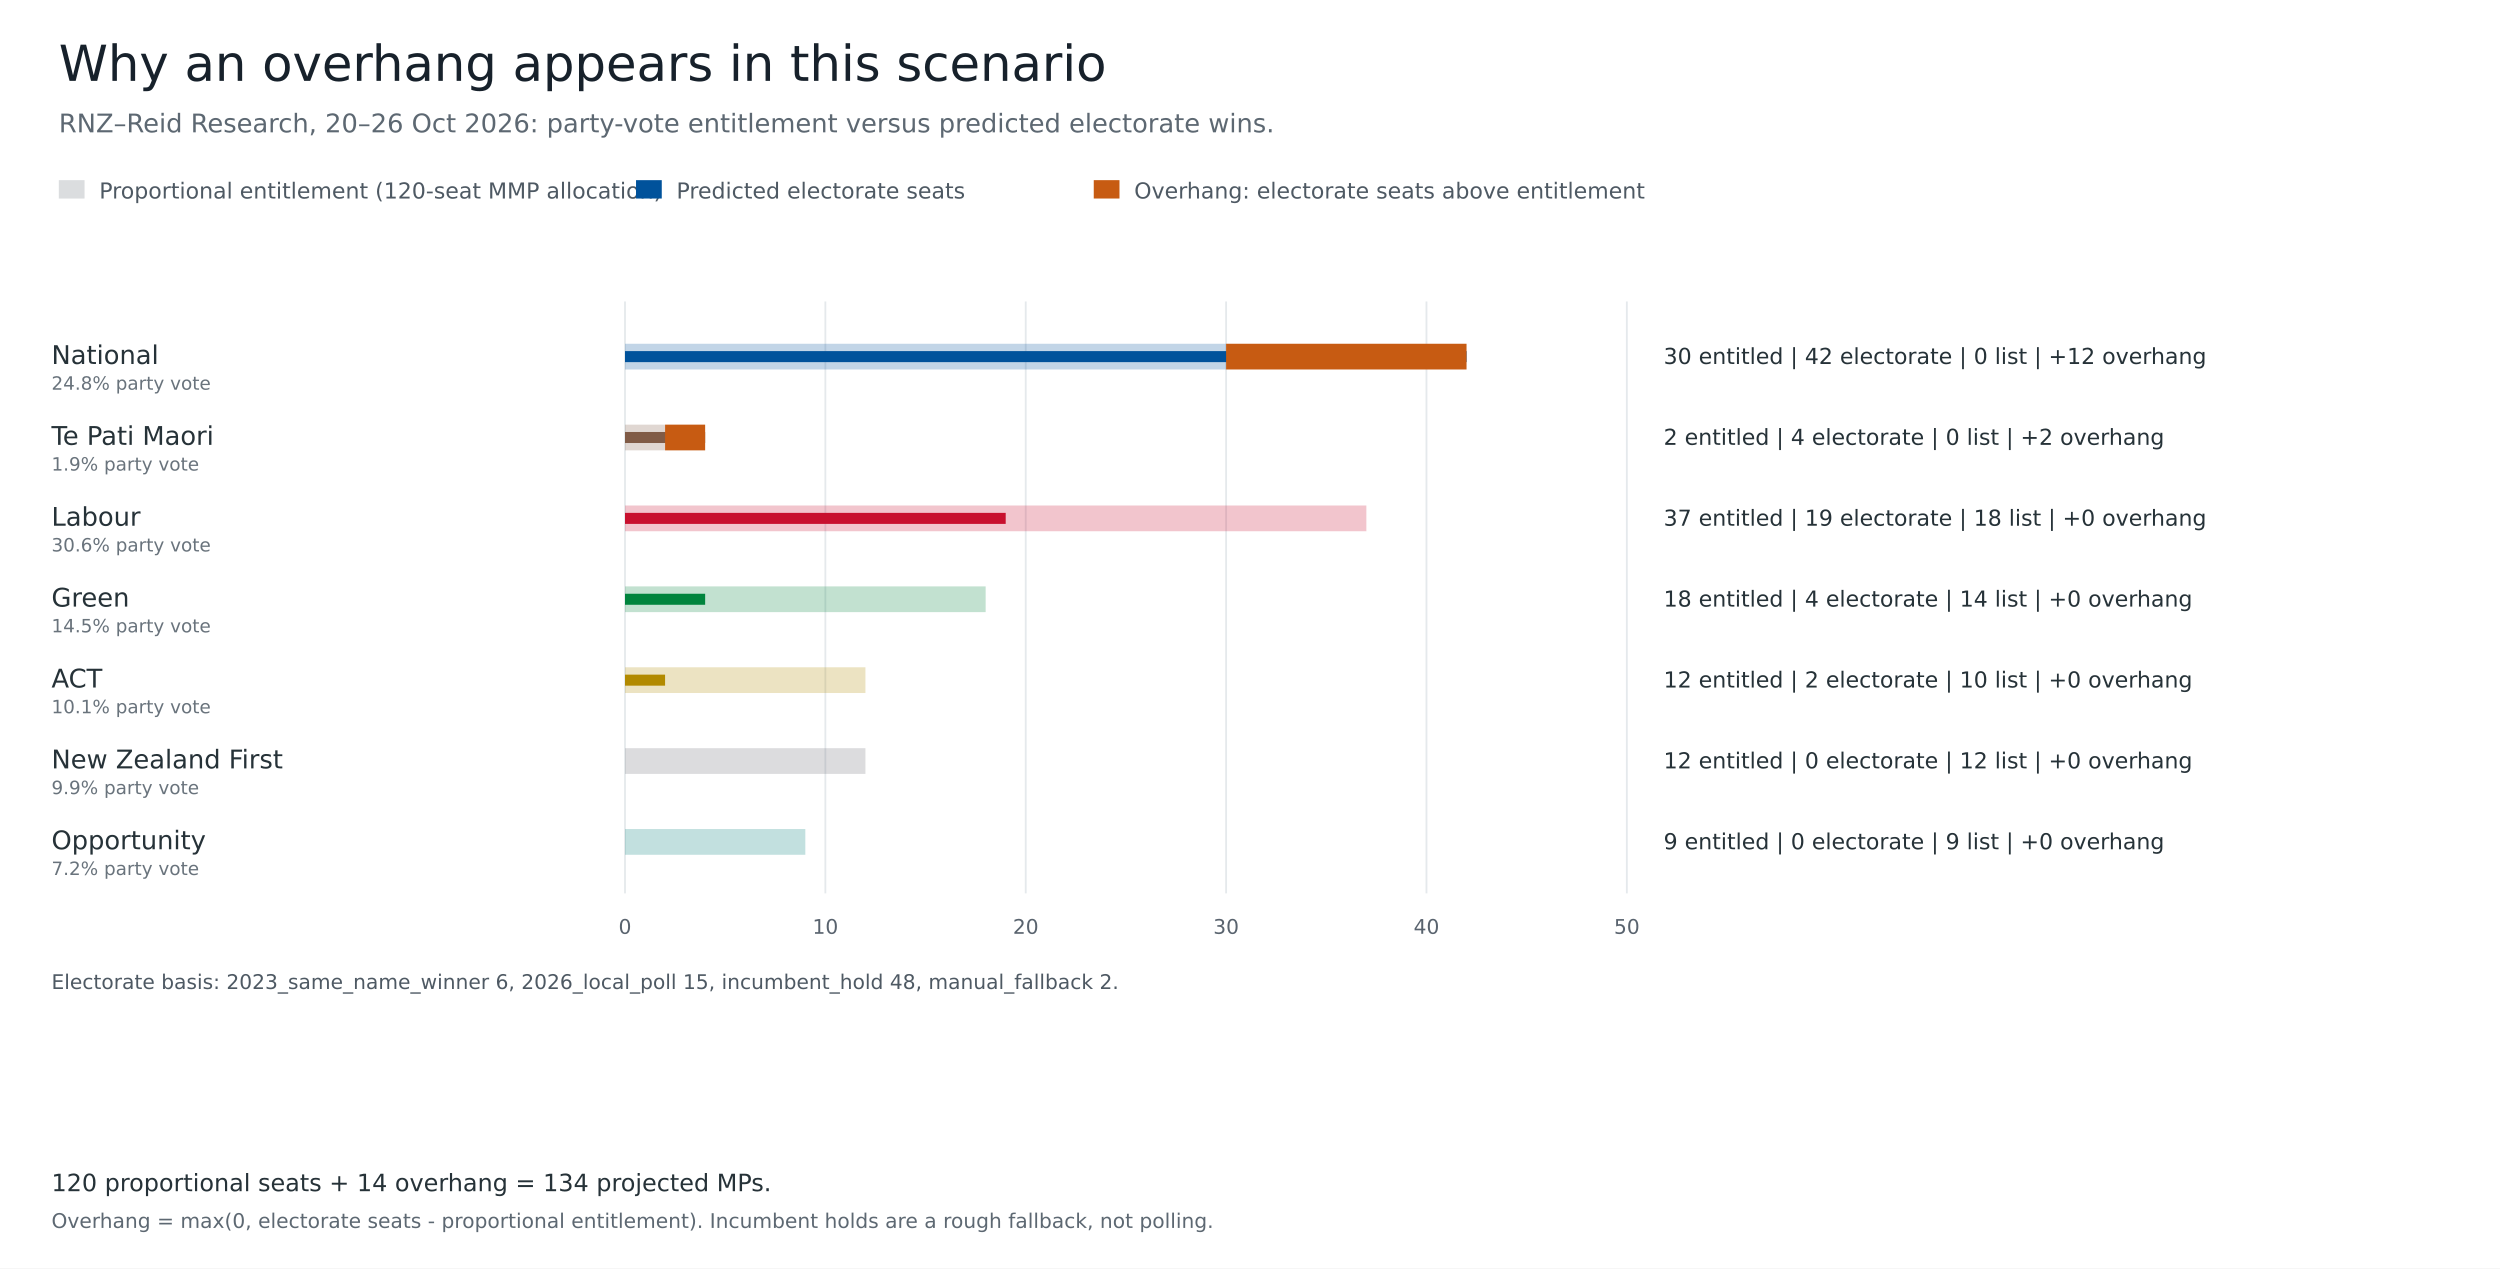
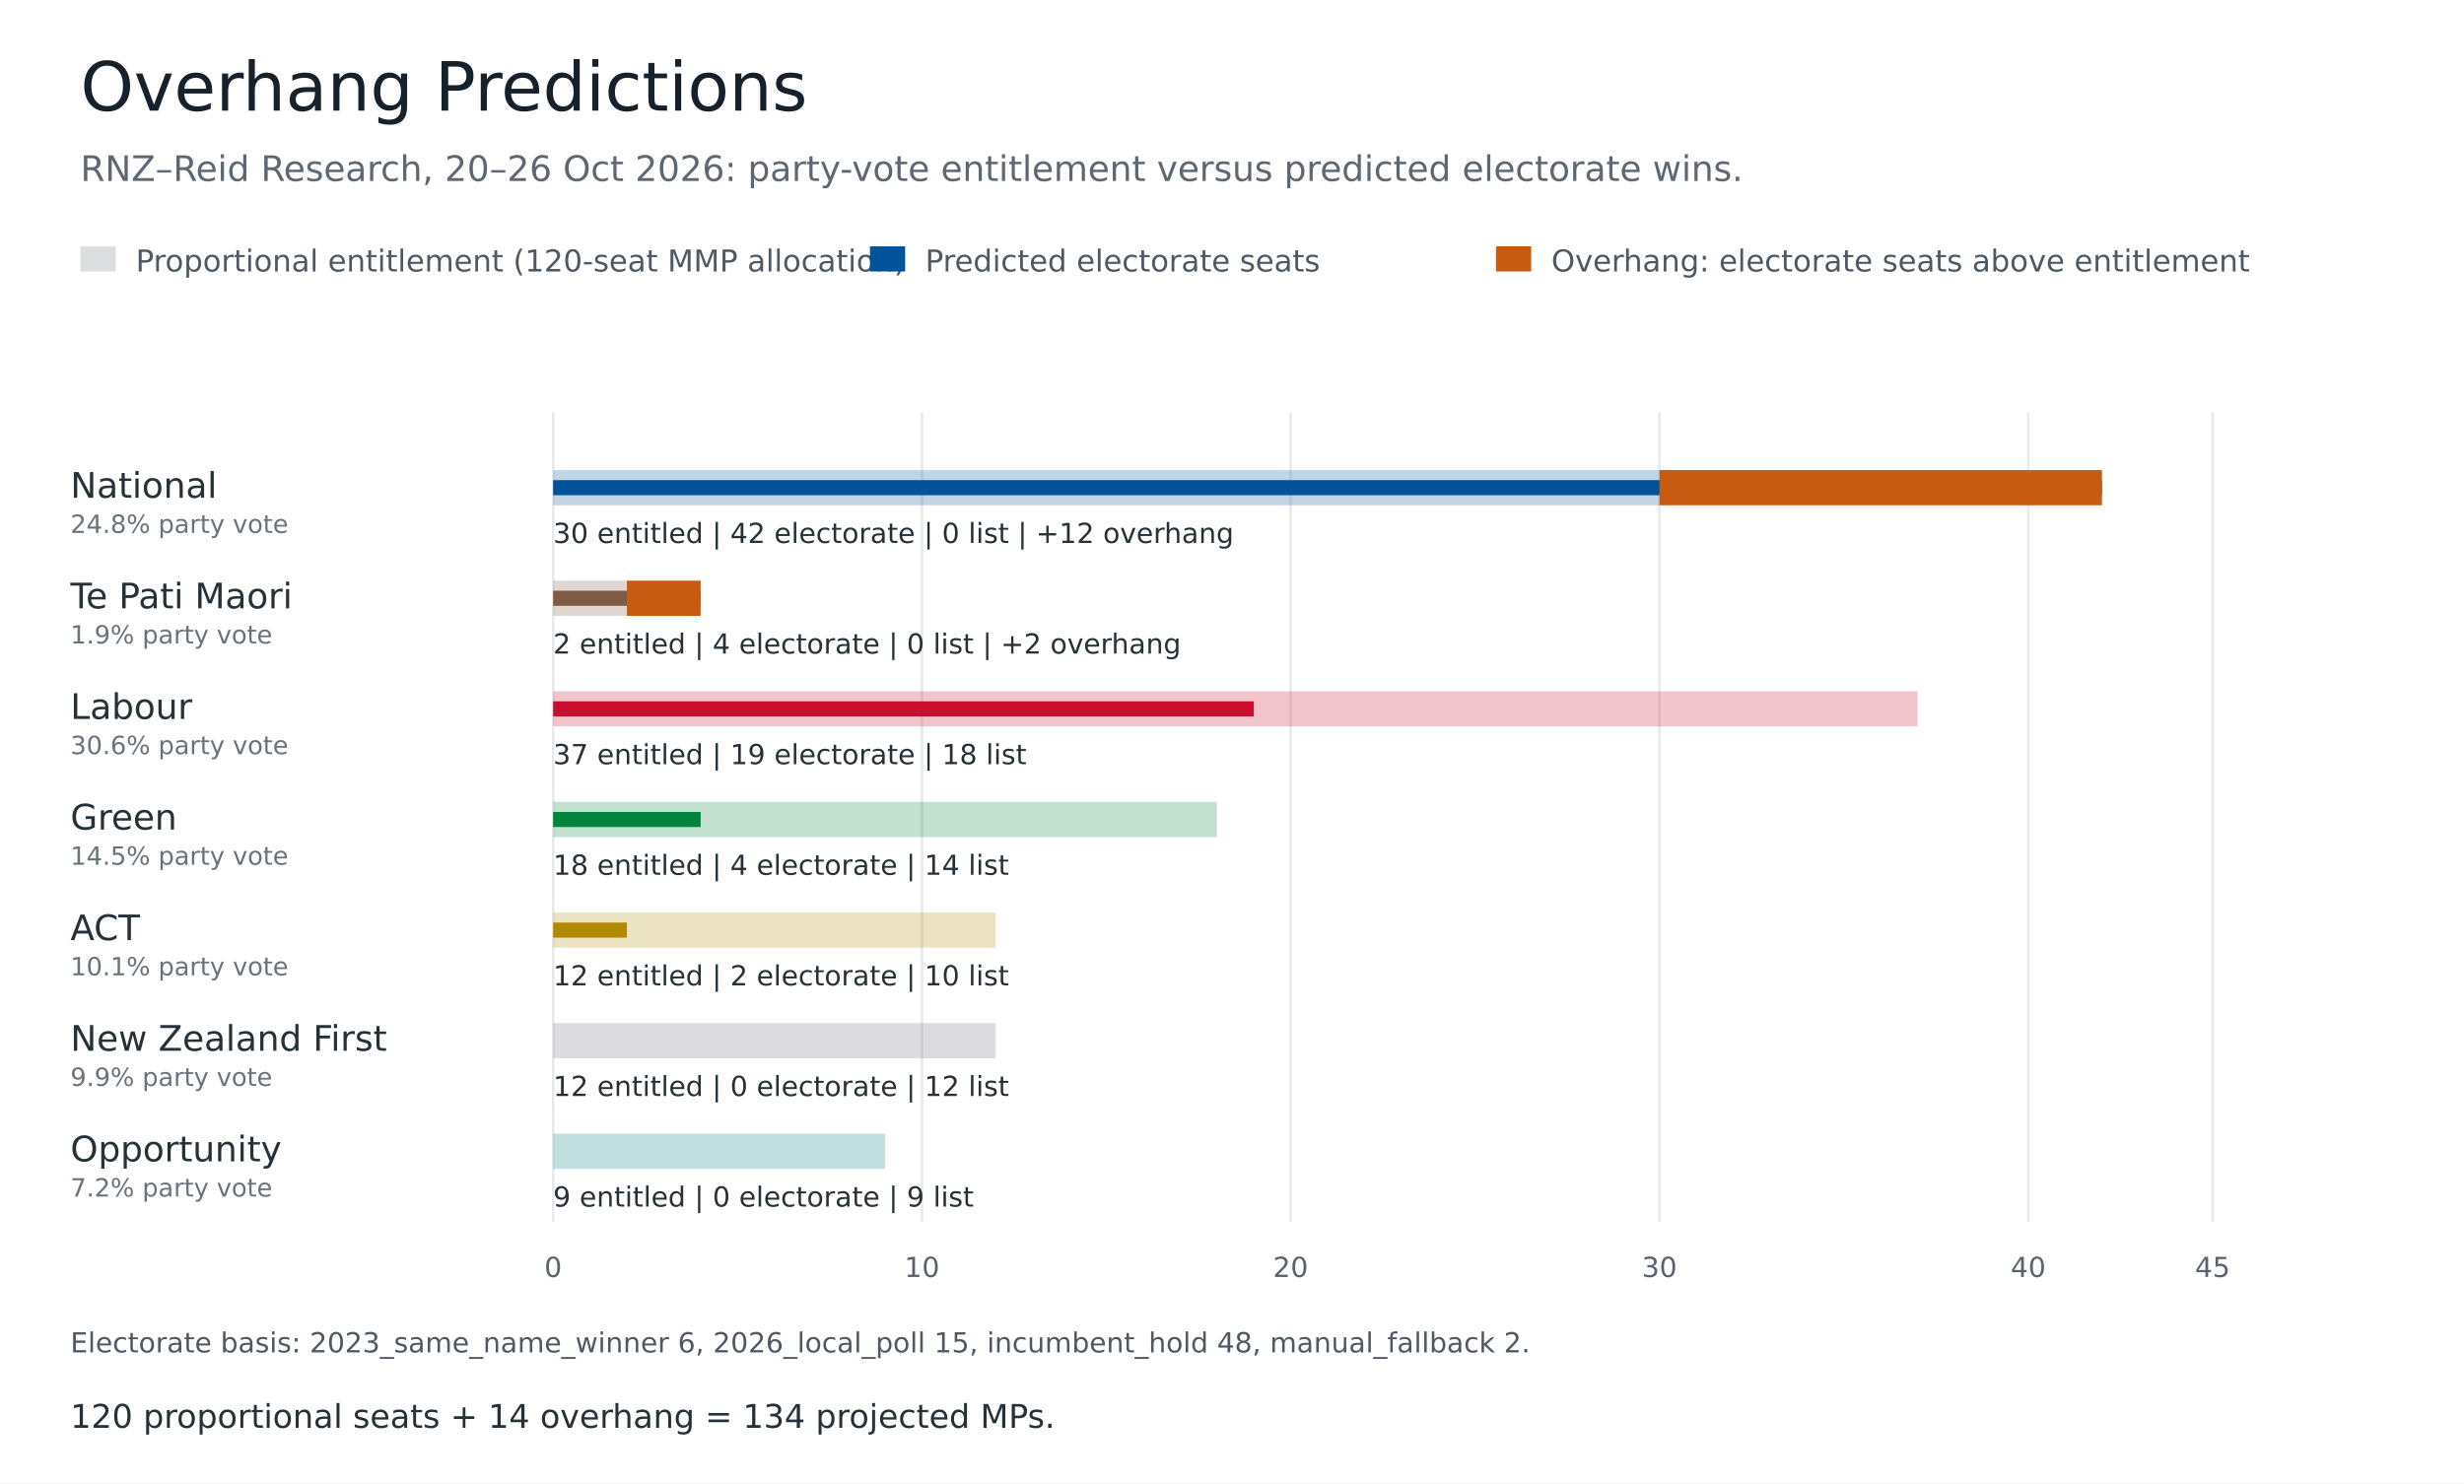
- <svg xmlns="http://www.w3.org/2000/svg" width="1360" height="690" viewBox="0 0 1360 690">
+ <svg xmlns="http://www.w3.org/2000/svg" width="980" height="590" viewBox="0 0 980 590">
  <rect width="100%" height="100%" fill="#FFFFFF" />
-   <text x="32" y="44" font-family="DejaVu Sans, sans-serif" font-size="27" fill="#17212B" text-anchor="start">Why an overhang appears in this scenario</text>
+   <text x="32" y="44" font-family="DejaVu Sans, sans-serif" font-size="27" fill="#17212B" text-anchor="start">Overhang Predictions</text>
  <text x="32" y="72" font-family="DejaVu Sans, sans-serif" font-size="14" fill="#5D6872" text-anchor="start">RNZ–Reid Research, 20–26 Oct 2026: party-vote entitlement versus predicted electorate wins.</text>
  <rect x="32" y="98" width="14" height="10" fill="#69737C" fill-opacity="0.24" />
  <text x="54" y="108" font-family="DejaVu Sans, sans-serif" font-size="12" fill="#4E5963" text-anchor="start">Proportional entitlement (120-seat MMP allocation)</text>
  <rect x="346" y="98" width="14" height="10" fill="#00529B" />
  <text x="368" y="108" font-family="DejaVu Sans, sans-serif" font-size="12" fill="#4E5963" text-anchor="start">Predicted electorate seats</text>
  <rect x="595" y="98" width="14" height="10" fill="#C75B12" />
  <text x="617" y="108" font-family="DejaVu Sans, sans-serif" font-size="12" fill="#4E5963" text-anchor="start">Overhang: electorate seats above entitlement</text>
-   <line x1="340.0" y1="164" x2="340.0" y2="486" stroke="#E5E9EC" stroke-width="1" />
-   <text x="340.0" y="508" font-family="DejaVu Sans, sans-serif" font-size="11" fill="#59636E" text-anchor="middle">0</text>
-   <line x1="449.0" y1="164" x2="449.0" y2="486" stroke="#E5E9EC" stroke-width="1" />
-   <text x="449.0" y="508" font-family="DejaVu Sans, sans-serif" font-size="11" fill="#59636E" text-anchor="middle">10</text>
-   <line x1="558.0" y1="164" x2="558.0" y2="486" stroke="#E5E9EC" stroke-width="1" />
-   <text x="558.0" y="508" font-family="DejaVu Sans, sans-serif" font-size="11" fill="#59636E" text-anchor="middle">20</text>
-   <line x1="667.0" y1="164" x2="667.0" y2="486" stroke="#E5E9EC" stroke-width="1" />
-   <text x="667.0" y="508" font-family="DejaVu Sans, sans-serif" font-size="11" fill="#59636E" text-anchor="middle">30</text>
-   <line x1="776.0" y1="164" x2="776.0" y2="486" stroke="#E5E9EC" stroke-width="1" />
-   <text x="776.0" y="508" font-family="DejaVu Sans, sans-serif" font-size="11" fill="#59636E" text-anchor="middle">40</text>
-   <line x1="885.0" y1="164" x2="885.0" y2="486" stroke="#E5E9EC" stroke-width="1" />
-   <text x="885.0" y="508" font-family="DejaVu Sans, sans-serif" font-size="11" fill="#59636E" text-anchor="middle">50</text>
+   <line x1="220.0" y1="164" x2="220.0" y2="486" stroke="#E5E9EC" stroke-width="1" />
+   <text x="220.0" y="508" font-family="DejaVu Sans, sans-serif" font-size="11" fill="#59636E" text-anchor="middle">0</text>
+   <line x1="366.7" y1="164" x2="366.7" y2="486" stroke="#E5E9EC" stroke-width="1" />
+   <text x="366.7" y="508" font-family="DejaVu Sans, sans-serif" font-size="11" fill="#59636E" text-anchor="middle">10</text>
+   <line x1="513.3" y1="164" x2="513.3" y2="486" stroke="#E5E9EC" stroke-width="1" />
+   <text x="513.3" y="508" font-family="DejaVu Sans, sans-serif" font-size="11" fill="#59636E" text-anchor="middle">20</text>
+   <line x1="660.0" y1="164" x2="660.0" y2="486" stroke="#E5E9EC" stroke-width="1" />
+   <text x="660.0" y="508" font-family="DejaVu Sans, sans-serif" font-size="11" fill="#59636E" text-anchor="middle">30</text>
+   <line x1="806.7" y1="164" x2="806.7" y2="486" stroke="#E5E9EC" stroke-width="1" />
+   <text x="806.7" y="508" font-family="DejaVu Sans, sans-serif" font-size="11" fill="#59636E" text-anchor="middle">40</text>
+   <line x1="880.0" y1="164" x2="880.0" y2="486" stroke="#E5E9EC" stroke-width="1" />
+   <text x="880.0" y="508" font-family="DejaVu Sans, sans-serif" font-size="11" fill="#59636E" text-anchor="middle">45</text>
  <text x="28" y="198" font-family="DejaVu Sans, sans-serif" font-size="14" fill="#263238" text-anchor="start">National</text>
  <text x="28" y="212" font-family="DejaVu Sans, sans-serif" font-size="10" fill="#69737C" text-anchor="start">24.8% party vote</text>
-   <rect x="340" y="187" width="327.00" height="14" fill="#00529B" fill-opacity="0.24" />
-   <rect x="340" y="191" width="457.80" height="6" fill="#00529B" />
-   <rect x="667.00" y="187" width="130.80" height="14" fill="#C75B12" />
-   <text x="905" y="198" font-family="DejaVu Sans, sans-serif" font-size="12" fill="#263238" text-anchor="start">30 entitled  |  42 electorate  |  0 list  |  +12 overhang</text>
+   <rect x="220" y="187" width="440.00" height="14" fill="#00529B" fill-opacity="0.24" />
+   <rect x="220" y="191" width="616.00" height="6" fill="#00529B" />
+   <rect x="660.00" y="187" width="176.00" height="14" fill="#C75B12" />
+   <text x="220" y="216" font-family="DejaVu Sans, sans-serif" font-size="11" fill="#263238" text-anchor="start">30 entitled  |  42 electorate  |  0 list  |  +12 overhang</text>
  <text x="28" y="242" font-family="DejaVu Sans, sans-serif" font-size="14" fill="#263238" text-anchor="start">Te Pati Maori</text>
  <text x="28" y="256" font-family="DejaVu Sans, sans-serif" font-size="10" fill="#69737C" text-anchor="start">1.9% party vote</text>
-   <rect x="340" y="231" width="21.80" height="14" fill="#805B46" fill-opacity="0.24" />
-   <rect x="340" y="235" width="43.60" height="6" fill="#805B46" />
-   <rect x="361.80" y="231" width="21.80" height="14" fill="#C75B12" />
-   <text x="905" y="242" font-family="DejaVu Sans, sans-serif" font-size="12" fill="#263238" text-anchor="start">2 entitled  |  4 electorate  |  0 list  |  +2 overhang</text>
+   <rect x="220" y="231" width="29.33" height="14" fill="#805B46" fill-opacity="0.24" />
+   <rect x="220" y="235" width="58.67" height="6" fill="#805B46" />
+   <rect x="249.33" y="231" width="29.33" height="14" fill="#C75B12" />
+   <text x="220" y="260" font-family="DejaVu Sans, sans-serif" font-size="11" fill="#263238" text-anchor="start">2 entitled  |  4 electorate  |  0 list  |  +2 overhang</text>
  <text x="28" y="286" font-family="DejaVu Sans, sans-serif" font-size="14" fill="#263238" text-anchor="start">Labour</text>
  <text x="28" y="300" font-family="DejaVu Sans, sans-serif" font-size="10" fill="#69737C" text-anchor="start">30.6% party vote</text>
-   <rect x="340" y="275" width="403.30" height="14" fill="#C8102E" fill-opacity="0.24" />
-   <rect x="340" y="279" width="207.10" height="6" fill="#C8102E" />
-   <text x="905" y="286" font-family="DejaVu Sans, sans-serif" font-size="12" fill="#263238" text-anchor="start">37 entitled  |  19 electorate  |  18 list  |  +0 overhang</text>
+   <rect x="220" y="275" width="542.67" height="14" fill="#C8102E" fill-opacity="0.24" />
+   <rect x="220" y="279" width="278.67" height="6" fill="#C8102E" />
+   <text x="220" y="304" font-family="DejaVu Sans, sans-serif" font-size="11" fill="#263238" text-anchor="start">37 entitled  |  19 electorate  |  18 list</text>
  <text x="28" y="330" font-family="DejaVu Sans, sans-serif" font-size="14" fill="#263238" text-anchor="start">Green</text>
  <text x="28" y="344" font-family="DejaVu Sans, sans-serif" font-size="10" fill="#69737C" text-anchor="start">14.5% party vote</text>
-   <rect x="340" y="319" width="196.20" height="14" fill="#00843D" fill-opacity="0.24" />
-   <rect x="340" y="323" width="43.60" height="6" fill="#00843D" />
-   <text x="905" y="330" font-family="DejaVu Sans, sans-serif" font-size="12" fill="#263238" text-anchor="start">18 entitled  |  4 electorate  |  14 list  |  +0 overhang</text>
+   <rect x="220" y="319" width="264.00" height="14" fill="#00843D" fill-opacity="0.24" />
+   <rect x="220" y="323" width="58.67" height="6" fill="#00843D" />
+   <text x="220" y="348" font-family="DejaVu Sans, sans-serif" font-size="11" fill="#263238" text-anchor="start">18 entitled  |  4 electorate  |  14 list</text>
  <text x="28" y="374" font-family="DejaVu Sans, sans-serif" font-size="14" fill="#263238" text-anchor="start">ACT</text>
  <text x="28" y="388" font-family="DejaVu Sans, sans-serif" font-size="10" fill="#69737C" text-anchor="start">10.1% party vote</text>
-   <rect x="340" y="363" width="130.80" height="14" fill="#B28A00" fill-opacity="0.24" />
-   <rect x="340" y="367" width="21.80" height="6" fill="#B28A00" />
-   <text x="905" y="374" font-family="DejaVu Sans, sans-serif" font-size="12" fill="#263238" text-anchor="start">12 entitled  |  2 electorate  |  10 list  |  +0 overhang</text>
+   <rect x="220" y="363" width="176.00" height="14" fill="#B28A00" fill-opacity="0.24" />
+   <rect x="220" y="367" width="29.33" height="6" fill="#B28A00" />
+   <text x="220" y="392" font-family="DejaVu Sans, sans-serif" font-size="11" fill="#263238" text-anchor="start">12 entitled  |  2 electorate  |  10 list</text>
  <text x="28" y="418" font-family="DejaVu Sans, sans-serif" font-size="14" fill="#263238" text-anchor="start">New Zealand First</text>
  <text x="28" y="432" font-family="DejaVu Sans, sans-serif" font-size="10" fill="#69737C" text-anchor="start">9.9% party vote</text>
-   <rect x="340" y="407" width="130.80" height="14" fill="#6D7075" fill-opacity="0.24" />
-   <text x="905" y="418" font-family="DejaVu Sans, sans-serif" font-size="12" fill="#263238" text-anchor="start">12 entitled  |  0 electorate  |  12 list  |  +0 overhang</text>
+   <rect x="220" y="407" width="176.00" height="14" fill="#6D7075" fill-opacity="0.24" />
+   <text x="220" y="436" font-family="DejaVu Sans, sans-serif" font-size="11" fill="#263238" text-anchor="start">12 entitled  |  0 electorate  |  12 list</text>
  <text x="28" y="462" font-family="DejaVu Sans, sans-serif" font-size="14" fill="#263238" text-anchor="start">Opportunity</text>
  <text x="28" y="476" font-family="DejaVu Sans, sans-serif" font-size="10" fill="#69737C" text-anchor="start">7.2% party vote</text>
-   <rect x="340" y="451" width="98.10" height="14" fill="#007F7B" fill-opacity="0.24" />
-   <text x="905" y="462" font-family="DejaVu Sans, sans-serif" font-size="12" fill="#263238" text-anchor="start">9 entitled  |  0 electorate  |  9 list  |  +0 overhang</text>
+   <rect x="220" y="451" width="132.00" height="14" fill="#007F7B" fill-opacity="0.24" />
+   <text x="220" y="480" font-family="DejaVu Sans, sans-serif" font-size="11" fill="#263238" text-anchor="start">9 entitled  |  0 electorate  |  9 list</text>
  <text x="28" y="538" font-family="DejaVu Sans, sans-serif" font-size="11" fill="#4E5963" text-anchor="start">Electorate basis: 2023_same_name_winner 6, 2026_local_poll 15, incumbent_hold 48, manual_fallback 2.</text>
-   <text x="28" y="648" font-family="DejaVu Sans, sans-serif" font-size="13" fill="#263238" text-anchor="start">120 proportional seats + 14 overhang = 134 projected MPs.</text>
-   <text x="28" y="668" font-family="DejaVu Sans, sans-serif" font-size="11" fill="#5D6872" text-anchor="start">Overhang = max(0, electorate seats - proportional entitlement). Incumbent holds are a rough fallback, not polling.</text>
+   <text x="28" y="568" font-family="DejaVu Sans, sans-serif" font-size="13" fill="#263238" text-anchor="start">120 proportional seats + 14 overhang = 134 projected MPs.</text>
</svg>
